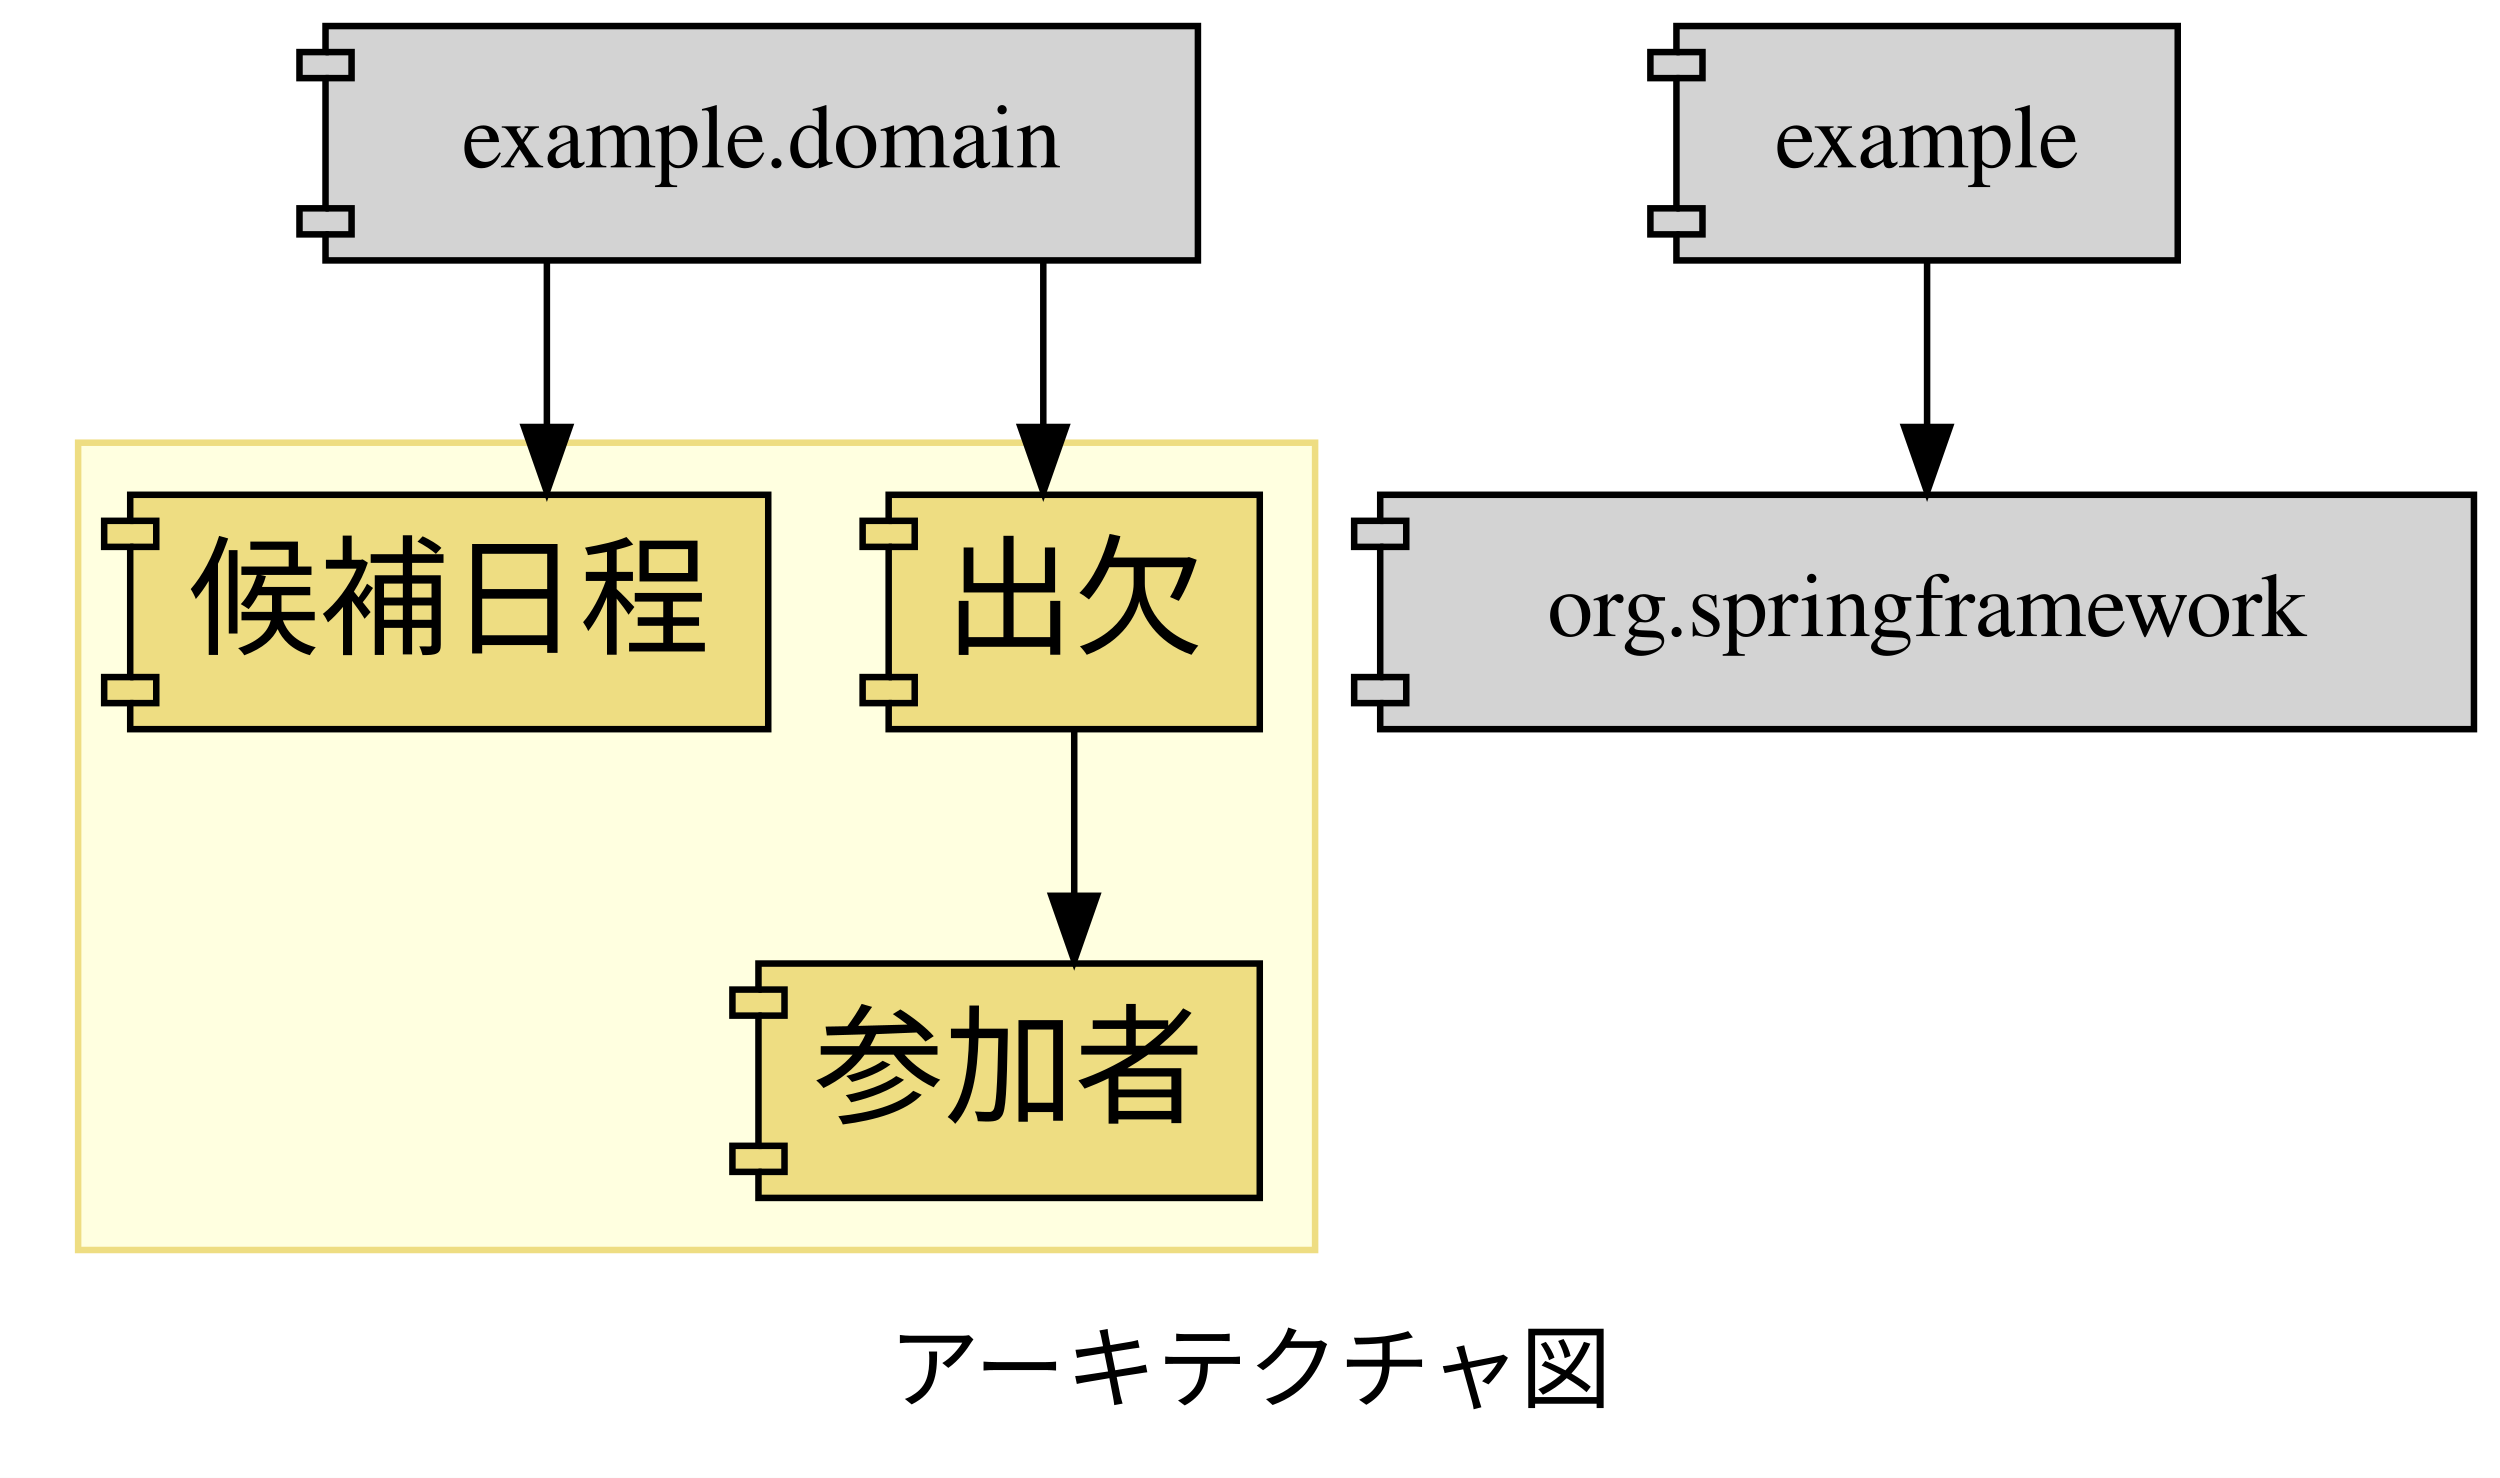
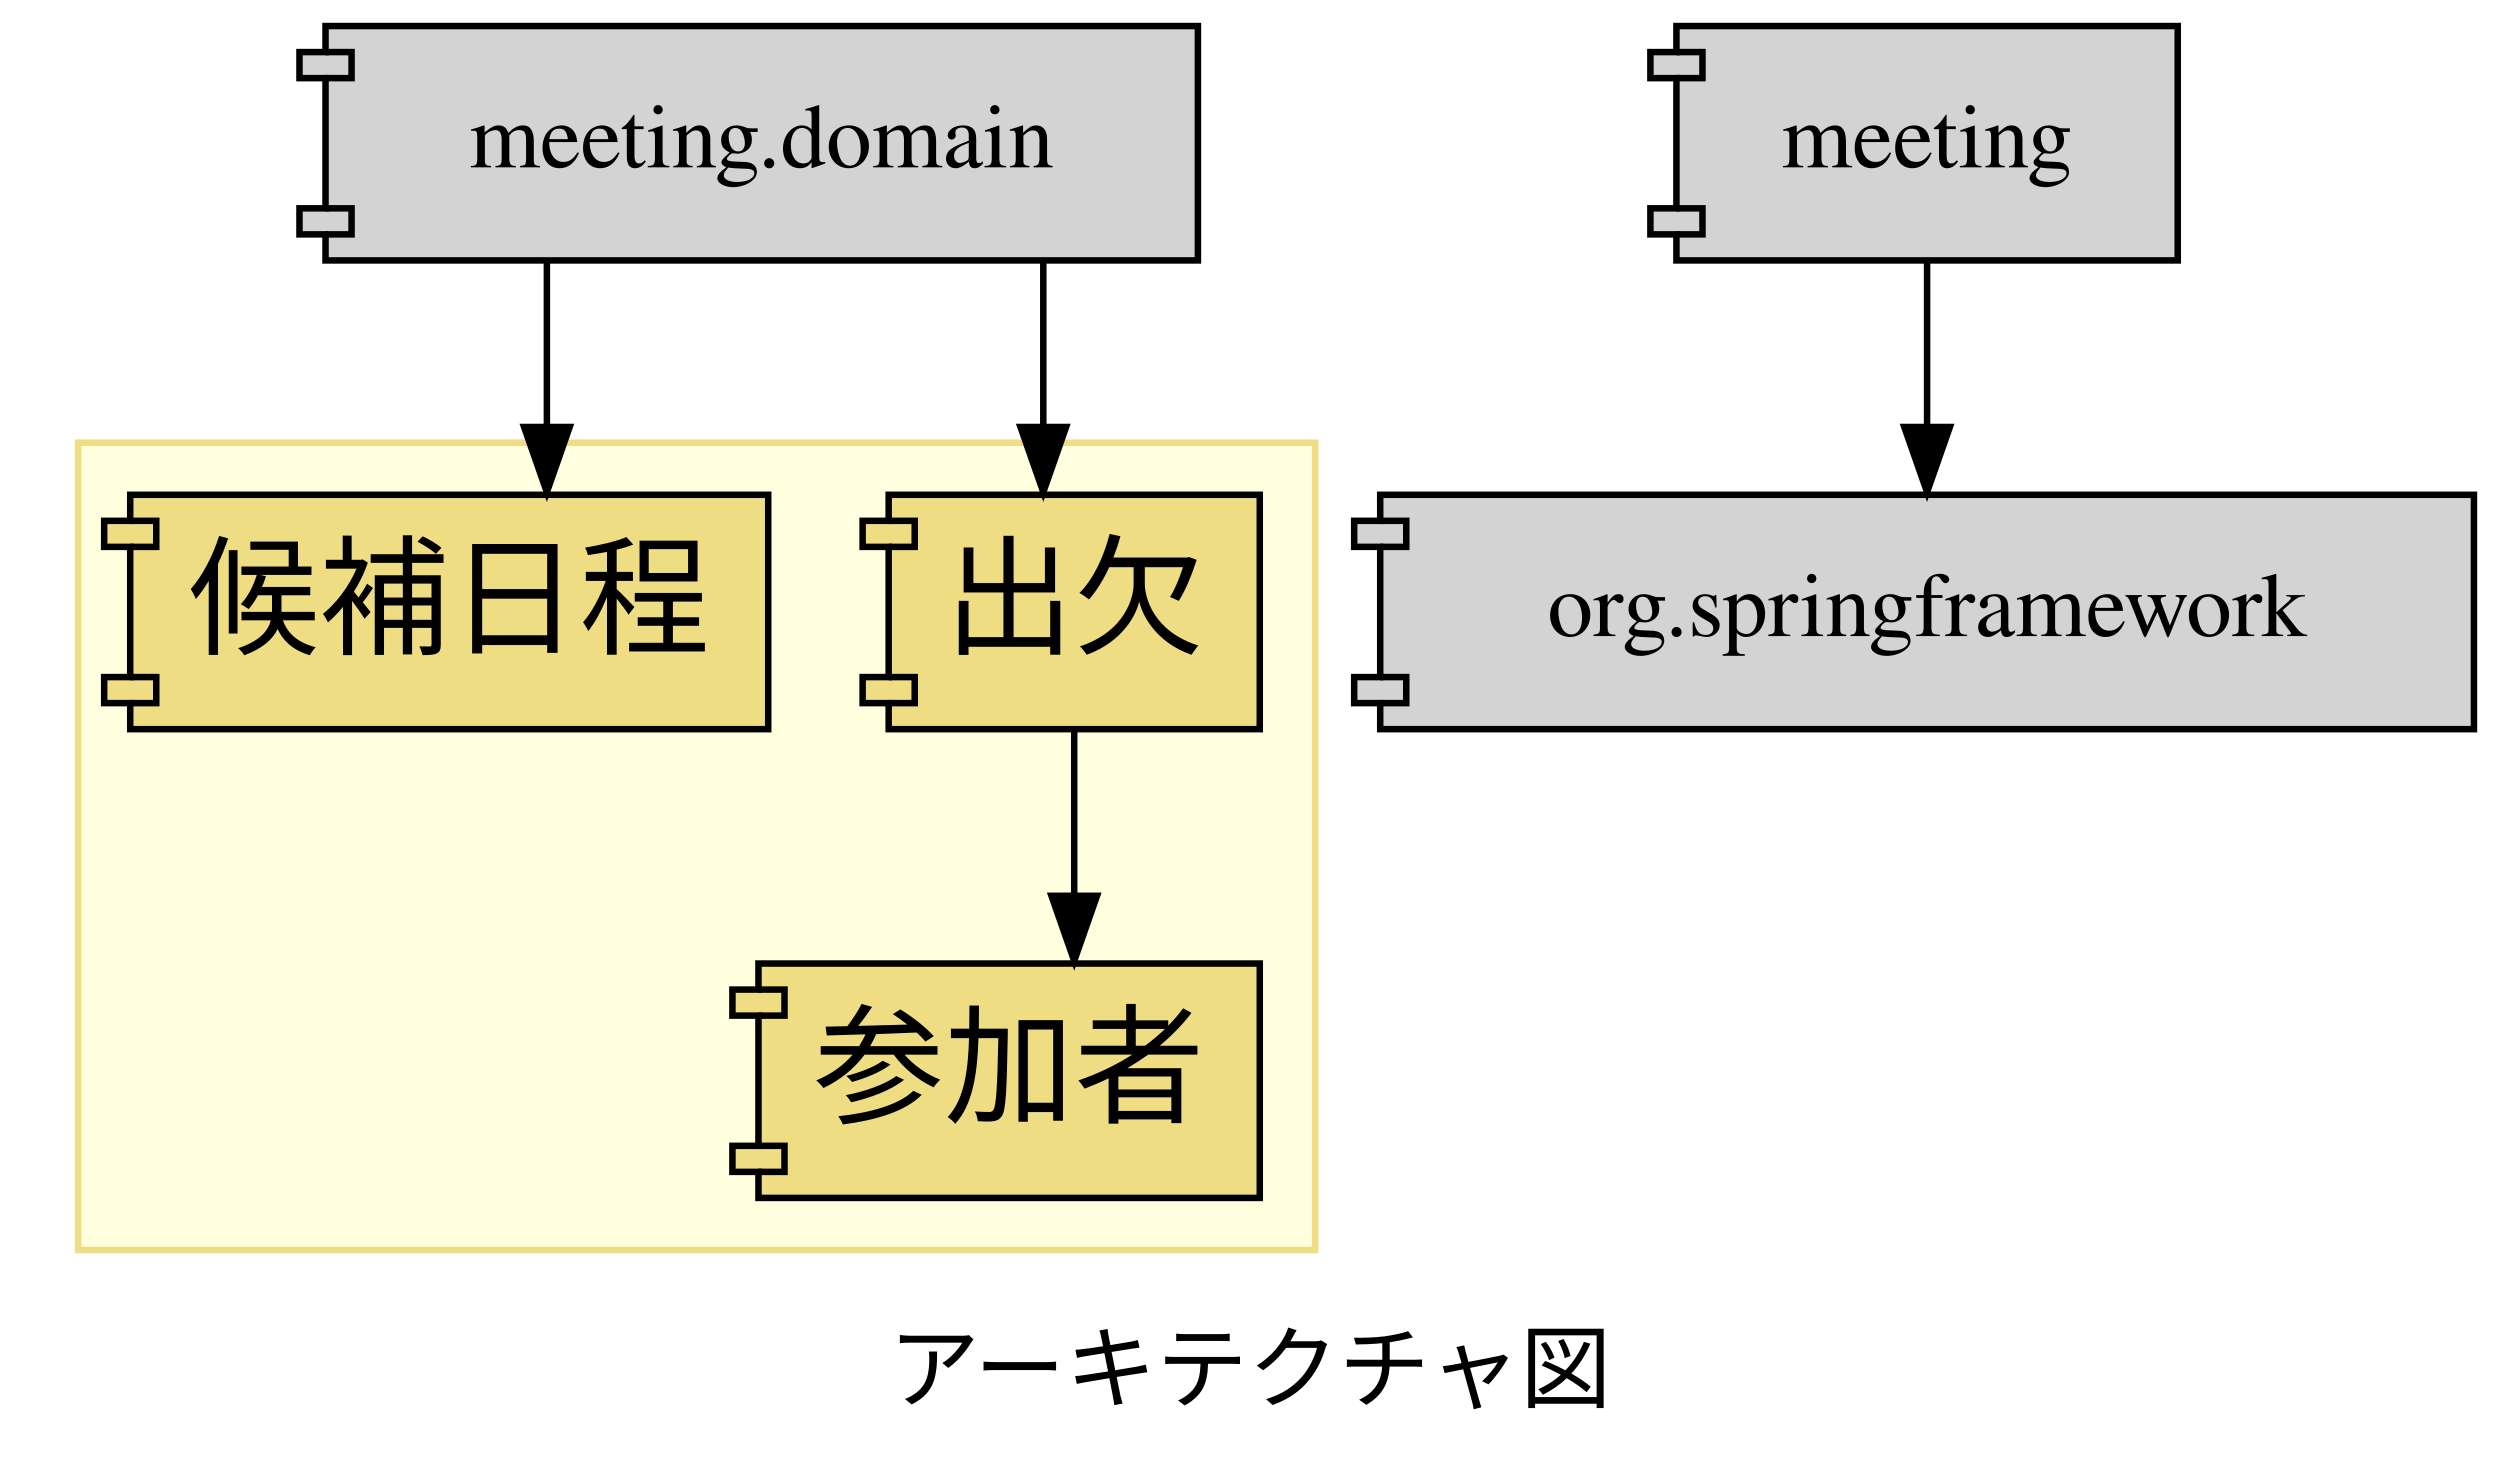
<svg xmlns="http://www.w3.org/2000/svg" width="384pt" height="227pt" viewBox="0.00 0.00 384.00 227.00">
  <g id="graph0" class="graph" transform="scale(1 1) rotate(0) translate(4 223)">
    <polygon fill="white" stroke="transparent" points="-4,4 -4,-223 380,-223 380,4 -4,4" />
    <text text-anchor="middle" x="188" y="-7.8" font-family="Times,serif" font-size="14.00">アーキテクチャ図</text>
    <g id="clust1" class="cluster">
      <polygon fill="lightyellow" stroke="#eedd82" points="8,-31 8,-155 198,-155 198,-31 8,-31" />
    </g>
    <g id="node1" class="node">
      <polygon fill="#eedd82" stroke="black" points="189.5,-147 132.5,-147 132.5,-143 128.5,-143 128.5,-139 132.5,-139 132.5,-119 128.5,-119 128.5,-115 132.5,-115 132.5,-111 189.5,-111 189.5,-147" />
      <polyline fill="none" stroke="black" points="132.5,-143 136.5,-143 136.5,-139 132.5,-139 " />
      <polyline fill="none" stroke="black" points="132.5,-119 136.5,-119 136.5,-115 132.5,-115 " />
      <text text-anchor="middle" x="161" y="-124" font-family="Times,serif" font-size="20.00">出欠</text>
    </g>
    <g id="node2" class="node">
      <polygon fill="#eedd82" stroke="black" points="189.5,-75 112.5,-75 112.5,-71 108.5,-71 108.5,-67 112.5,-67 112.5,-47 108.5,-47 108.5,-43 112.5,-43 112.5,-39 189.5,-39 189.5,-75" />
      <polyline fill="none" stroke="black" points="112.5,-71 116.5,-71 116.5,-67 112.5,-67 " />
      <polyline fill="none" stroke="black" points="112.5,-47 116.5,-47 116.5,-43 112.5,-43 " />
      <text text-anchor="middle" x="151" y="-52" font-family="Times,serif" font-size="20.00">参加者</text>
    </g>
    <g id="edge1" class="edge">
      <path fill="none" stroke="black" d="M161,-110.83C161,-110.83 161,-85.41 161,-85.41" />
      <polygon fill="black" stroke="black" points="164.5,-85.41 161,-75.41 157.5,-85.41 164.5,-85.41" />
    </g>
    <g id="node3" class="node">
      <polygon fill="#eedd82" stroke="black" points="114,-147 16,-147 16,-143 12,-143 12,-139 16,-139 16,-119 12,-119 12,-115 16,-115 16,-111 114,-111 114,-147" />
      <polyline fill="none" stroke="black" points="16,-143 20,-143 20,-139 16,-139 " />
      <polyline fill="none" stroke="black" points="16,-119 20,-119 20,-115 16,-115 " />
      <text text-anchor="middle" x="65" y="-124" font-family="Times,serif" font-size="20.00">候補日程</text>
    </g>
    <g id="node4" class="node">
      <polygon fill="lightgrey" stroke="black" points="180,-219 46,-219 46,-215 42,-215 42,-211 46,-211 46,-191 42,-191 42,-187 46,-187 46,-183 180,-183 180,-219" />
      <polyline fill="none" stroke="black" points="46,-215 50,-215 50,-211 46,-211 " />
      <polyline fill="none" stroke="black" points="46,-191 50,-191 50,-187 46,-187 " />
-       <text text-anchor="middle" x="113" y="-197.3" font-family="Times,serif" font-size="14.00">example.domain</text>
+       <text text-anchor="middle" x="113" y="-197.3" font-family="Times,serif" font-size="14.00">meeting.domain</text>
    </g>
    <g id="edge3" class="edge">
      <path fill="none" stroke="black" d="M156.25,-182.83C156.25,-182.83 156.25,-157.41 156.25,-157.41" />
      <polygon fill="black" stroke="black" points="159.75,-157.41 156.25,-147.41 152.75,-157.41 159.75,-157.41" />
    </g>
    <g id="edge2" class="edge">
      <path fill="none" stroke="black" d="M80,-182.83C80,-182.83 80,-157.41 80,-157.41" />
      <polygon fill="black" stroke="black" points="83.5,-157.41 80,-147.41 76.5,-157.41 83.5,-157.41" />
    </g>
    <g id="node5" class="node">
      <polygon fill="lightgrey" stroke="black" points="330.5,-219 253.5,-219 253.5,-215 249.5,-215 249.5,-211 253.5,-211 253.5,-191 249.5,-191 249.5,-187 253.5,-187 253.5,-183 330.5,-183 330.5,-219" />
      <polyline fill="none" stroke="black" points="253.5,-215 257.5,-215 257.5,-211 253.5,-211 " />
      <polyline fill="none" stroke="black" points="253.5,-191 257.5,-191 257.5,-187 253.5,-187 " />
-       <text text-anchor="middle" x="292" y="-197.3" font-family="Times,serif" font-size="14.00">example</text>
+       <text text-anchor="middle" x="292" y="-197.3" font-family="Times,serif" font-size="14.00">meeting</text>
    </g>
    <g id="node6" class="node">
      <polygon fill="lightgrey" stroke="black" points="376,-147 208,-147 208,-143 204,-143 204,-139 208,-139 208,-119 204,-119 204,-115 208,-115 208,-111 376,-111 376,-147" />
      <polyline fill="none" stroke="black" points="208,-143 212,-143 212,-139 208,-139 " />
      <polyline fill="none" stroke="black" points="208,-119 212,-119 212,-115 208,-115 " />
      <text text-anchor="middle" x="292" y="-125.3" font-family="Times,serif" font-size="14.00">org.springframework</text>
    </g>
    <g id="edge4" class="edge">
      <path fill="none" stroke="black" d="M292,-182.83C292,-182.83 292,-157.41 292,-157.41" />
      <polygon fill="black" stroke="black" points="295.5,-157.41 292,-147.41 288.5,-157.41 295.5,-157.41" />
    </g>
  </g>
</svg>
